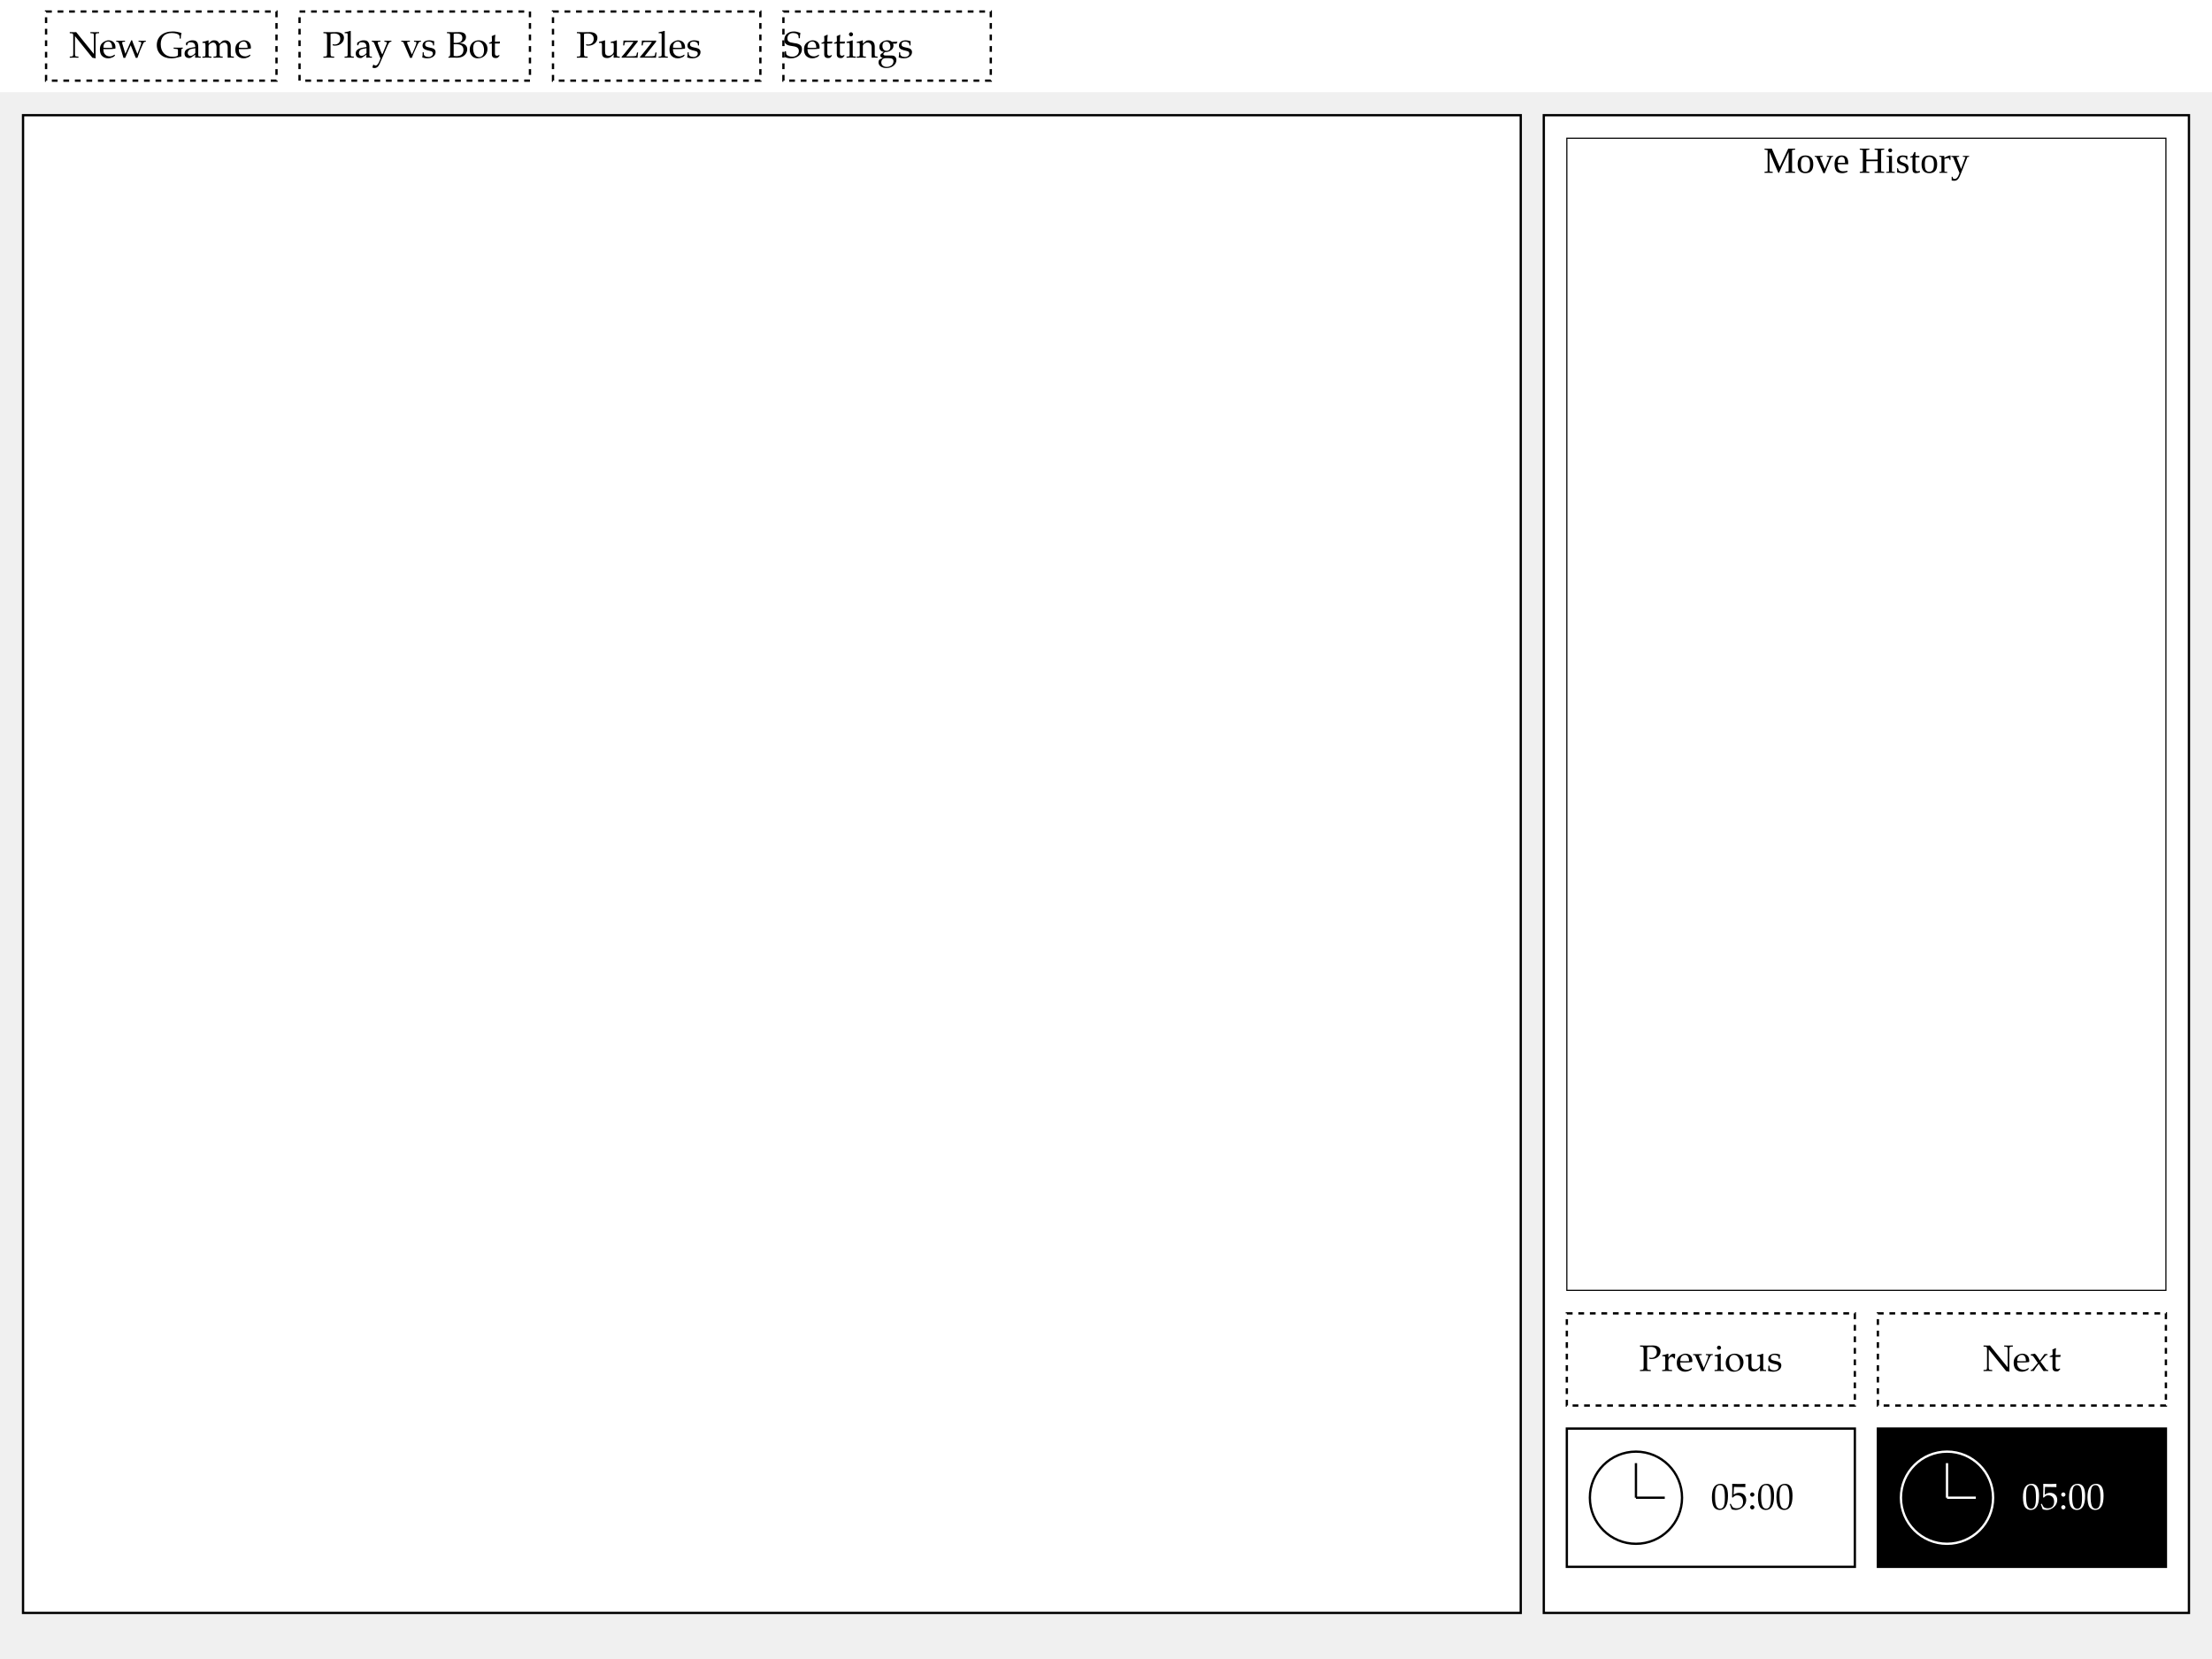
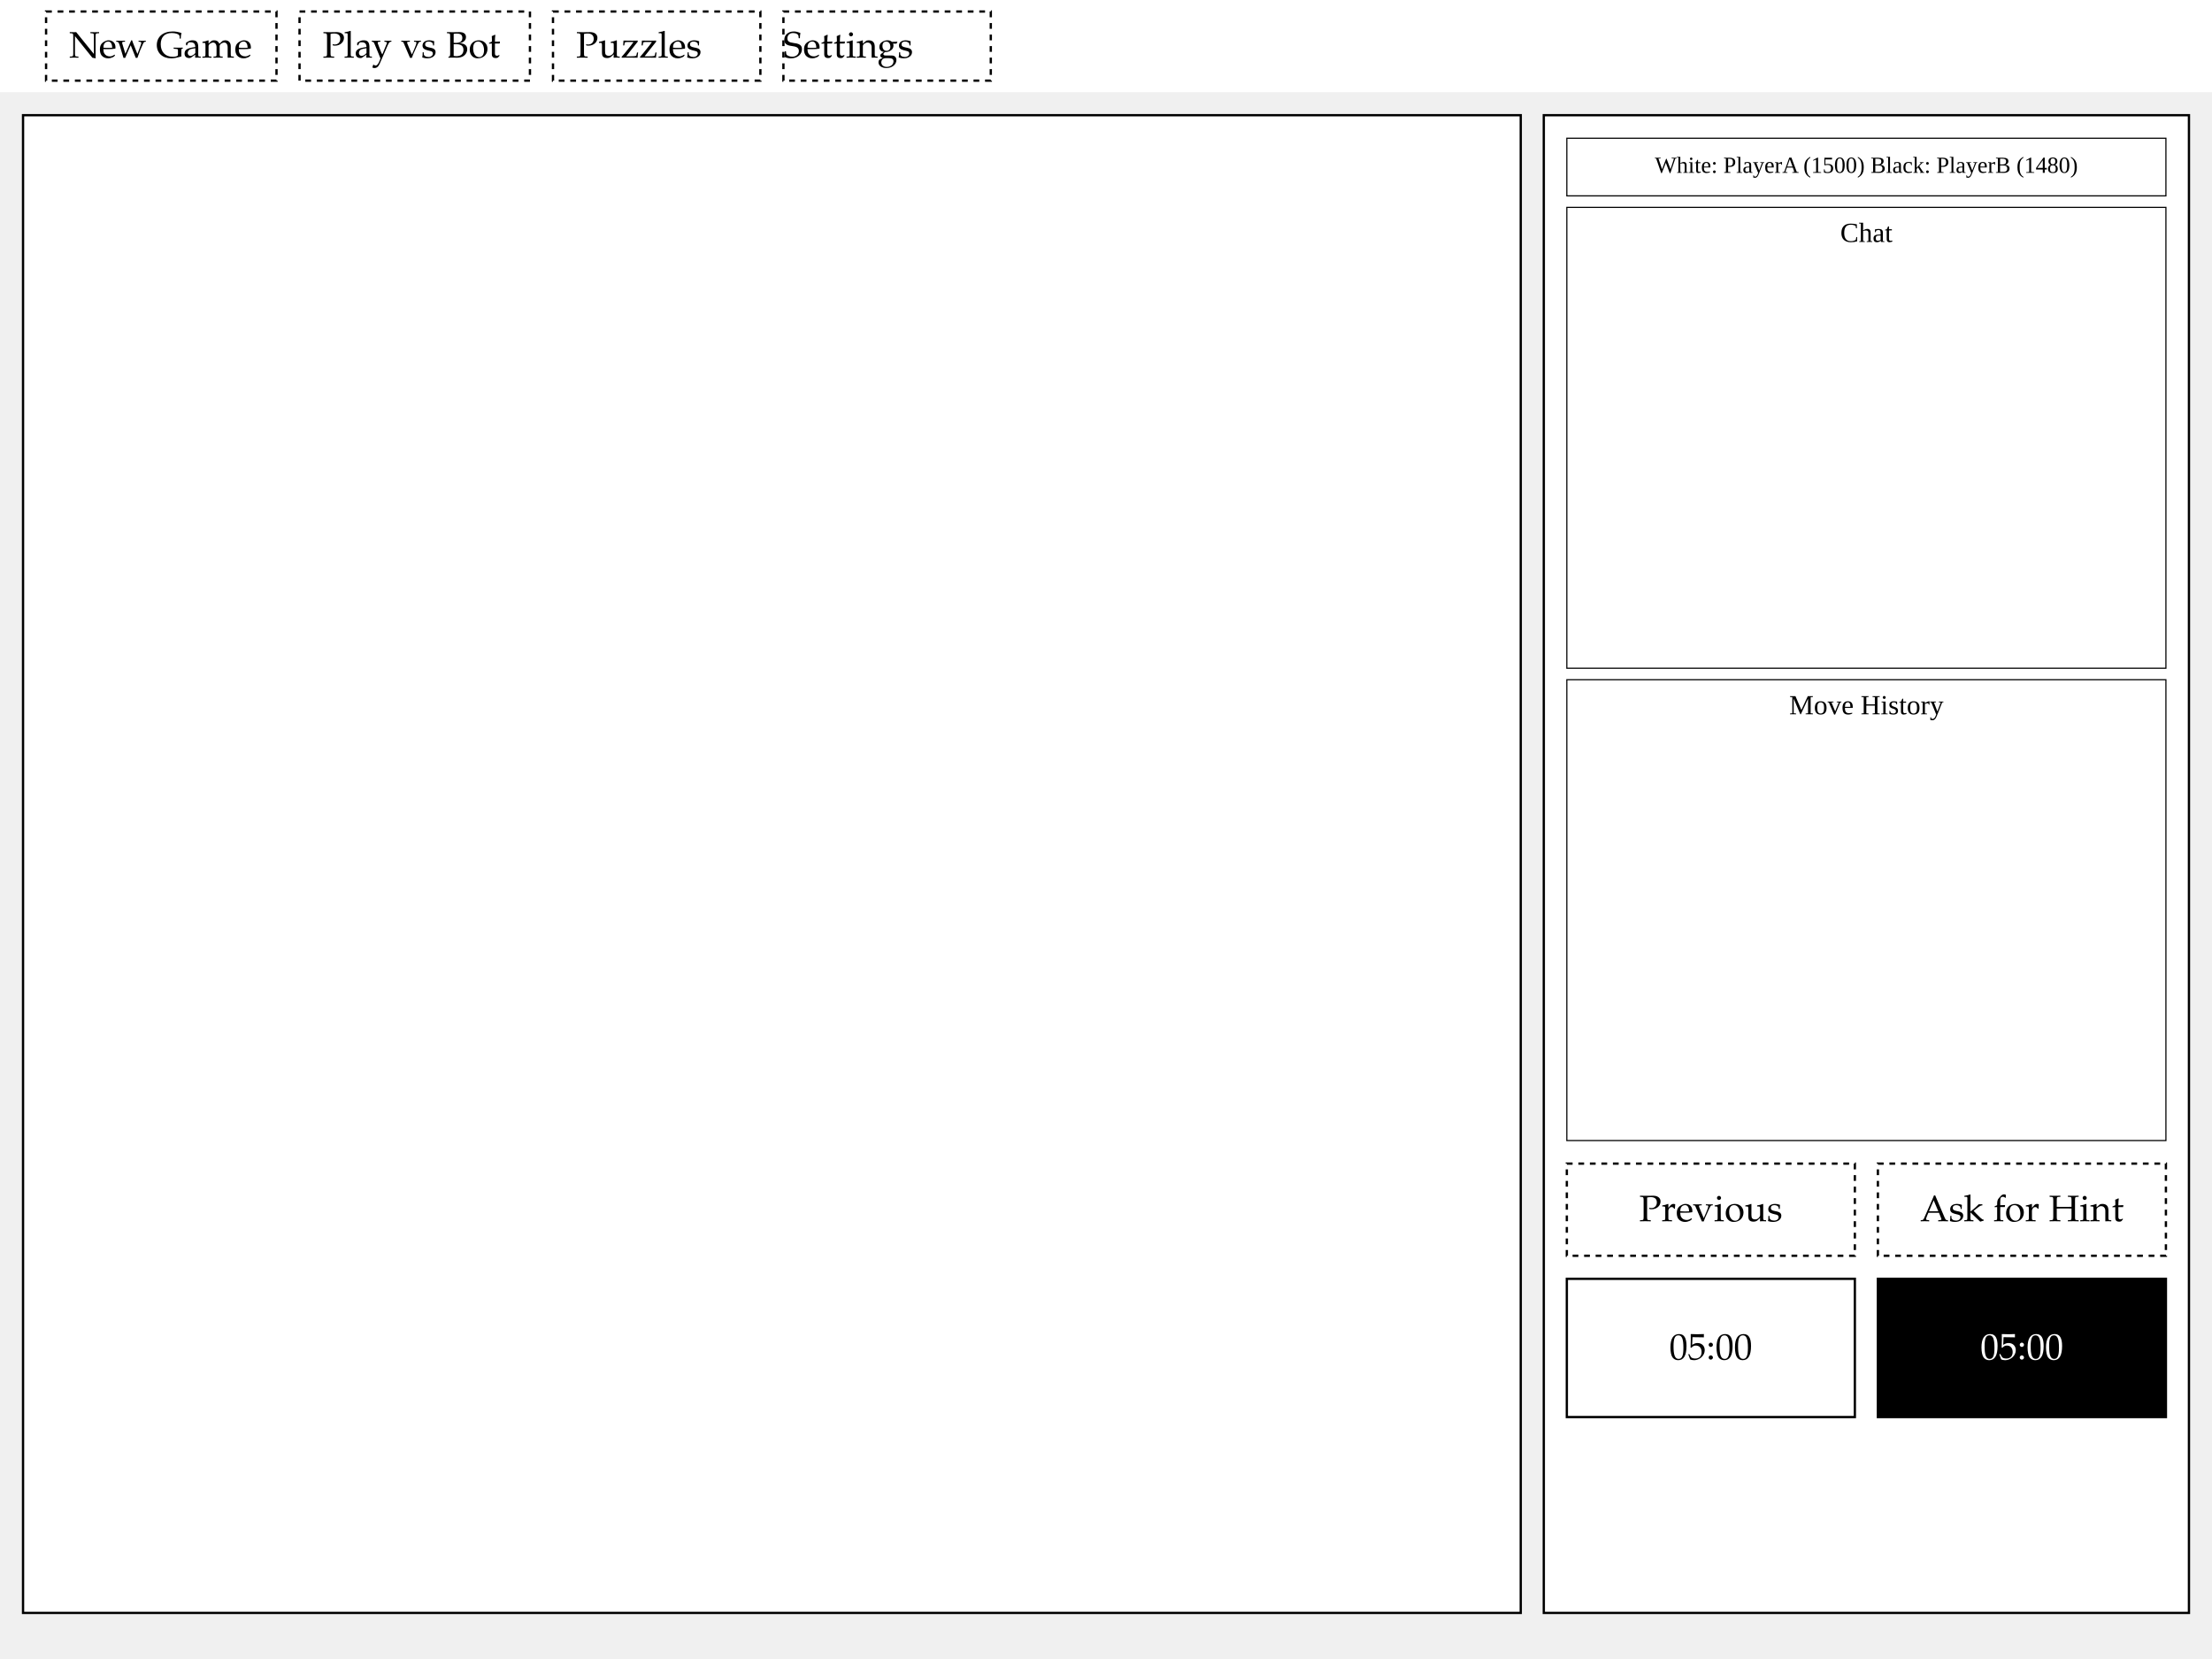
<svg xmlns="http://www.w3.org/2000/svg" width="1920" height="1440">
  <rect x="0" y="0" width="1920" height="80" fill="#FFFFFF" />
  <rect x="40" y="10" width="200" height="60" fill="none" stroke="#000000" stroke-width="2" stroke-dasharray="5,5" />
  <rect x="260" y="10" width="200" height="60" fill="none" stroke="#000000" stroke-width="2" stroke-dasharray="5,5" />
  <rect x="480" y="10" width="180" height="60" fill="none" stroke="#000000" stroke-width="2" stroke-dasharray="5,5" />
  <rect x="680" y="10" width="180" height="60" fill="none" stroke="#000000" stroke-width="2" stroke-dasharray="5,5" />
  <text x="60" y="50" fill="black" font-size="32" font-family="Palatino">New Game</text>
  <text x="280" y="50" fill="black" font-size="32" font-family="Palatino">Play vs Bot</text>
  <text x="500" y="50" fill="black" font-size="32" font-family="Palatino">Puzzles</text>
  <text x="680" y="50" fill="black" font-size="32" font-family="Palatino">Settings</text>
  <rect x="20" y="100" width="1300" height="1300" fill="#FFFFFF" stroke="#000000" stroke-width="2" />
  <rect x="1340" y="100" width="560" height="1300" fill="#FFFFFF" stroke="#000000" stroke-width="2" />
-   <rect x="1360" y="120" width="520" height="1000" fill="#FFFFFF" stroke="#000000" stroke-width="1" />
-   <text x="1620" y="150" fill="#000000" font-size="32" text-anchor="middle">Move History</text>
-   <rect x="1360" y="1140" width="250" height="80" fill="none" stroke="#000000" stroke-width="2" stroke-dasharray="5,5" />
-   <rect x="1630" y="1140" width="250" height="80" fill="none" stroke="#000000" stroke-width="2" stroke-dasharray="5,5" />
-   <text x="1485" y="1190" fill="black" font-size="32" font-family="Palatino" text-anchor="middle">Previous</text>
-   <text x="1755" y="1190" fill="black" font-size="32" font-family="Palatino" text-anchor="middle">Next</text>
-   <rect x="1360" y="1240" width="250" height="120" fill="#FFFFFF" stroke="#000000" stroke-width="2" />
-   <circle cx="1420" cy="1300" r="40" fill="none" stroke="#000000" stroke-width="2" />
-   <line x1="1420" y1="1270" x2="1420" y2="1300" stroke="#000000" stroke-width="2" />
-   <line x1="1420" y1="1300" x2="1445" y2="1300" stroke="#000000" stroke-width="2" />
-   <text x="1485" y="1310" fill="black" font-size="32" font-family="Palatino" text-anchor="right">05:00</text>
-   <rect x="1630" y="1240" width="250" height="120" fill="#000000" stroke="#000000" stroke-width="2" />
-   <circle cx="1690" cy="1300" r="40" fill="none" stroke="#FFFFFF" stroke-width="2" />
-   <line x1="1690" y1="1270" x2="1690" y2="1300" stroke="#FFFFFF" stroke-width="2" />
-   <line x1="1690" y1="1300" x2="1715" y2="1300" stroke="#FFFFFF" stroke-width="2" />
-   <text x="1755" y="1310" fill="white" font-size="32" font-family="Palatino" text-anchor="right">05:00</text>
+   <rect x="1360" y="120" width="520" height="50" fill="#FFFFFF" stroke="#000000" stroke-width="1" />
+   <text x="1620" y="150" fill="#000000" font-size="20" text-anchor="middle">White: PlayerA (1500)   Black: PlayerB (1480)</text>
+   <rect x="1360" y="180" width="520" height="400" fill="#FFFFFF" stroke="#000000" stroke-width="1" />
+   <text x="1620" y="210" fill="#000000" font-size="24" text-anchor="middle">Chat</text>
+   <rect x="1360" y="590" width="520" height="400" fill="#FFFFFF" stroke="#000000" stroke-width="1" />
+   <text x="1620" y="620" fill="#000000" font-size="24" text-anchor="middle">Move History</text>
+   <rect x="1360" y="1010" width="250" height="80" fill="none" stroke="#000000" stroke-width="2" stroke-dasharray="5,5" />
+   <rect x="1630" y="1010" width="250" height="80" fill="none" stroke="#000000" stroke-width="2" stroke-dasharray="5,5" />
+   <text x="1485" y="1060" fill="black" font-size="32" font-family="Palatino" text-anchor="middle">Previous</text>
+   <text x="1755" y="1060" fill="black" font-size="32" font-family="Palatino" text-anchor="middle">Ask for Hint</text>
+   <rect x="1360" y="1110" width="250" height="120" fill="#FFFFFF" stroke="#000000" stroke-width="2" />
+   <rect x="1630" y="1110" width="250" height="120" fill="#000000" stroke="#000000" stroke-width="2" />
+   <text x="1485" y="1180" fill="black" font-size="32" font-family="Palatino" text-anchor="middle">05:00</text>
+   <text x="1755" y="1180" fill="white" font-size="32" font-family="Palatino" text-anchor="middle">05:00</text>
</svg>
